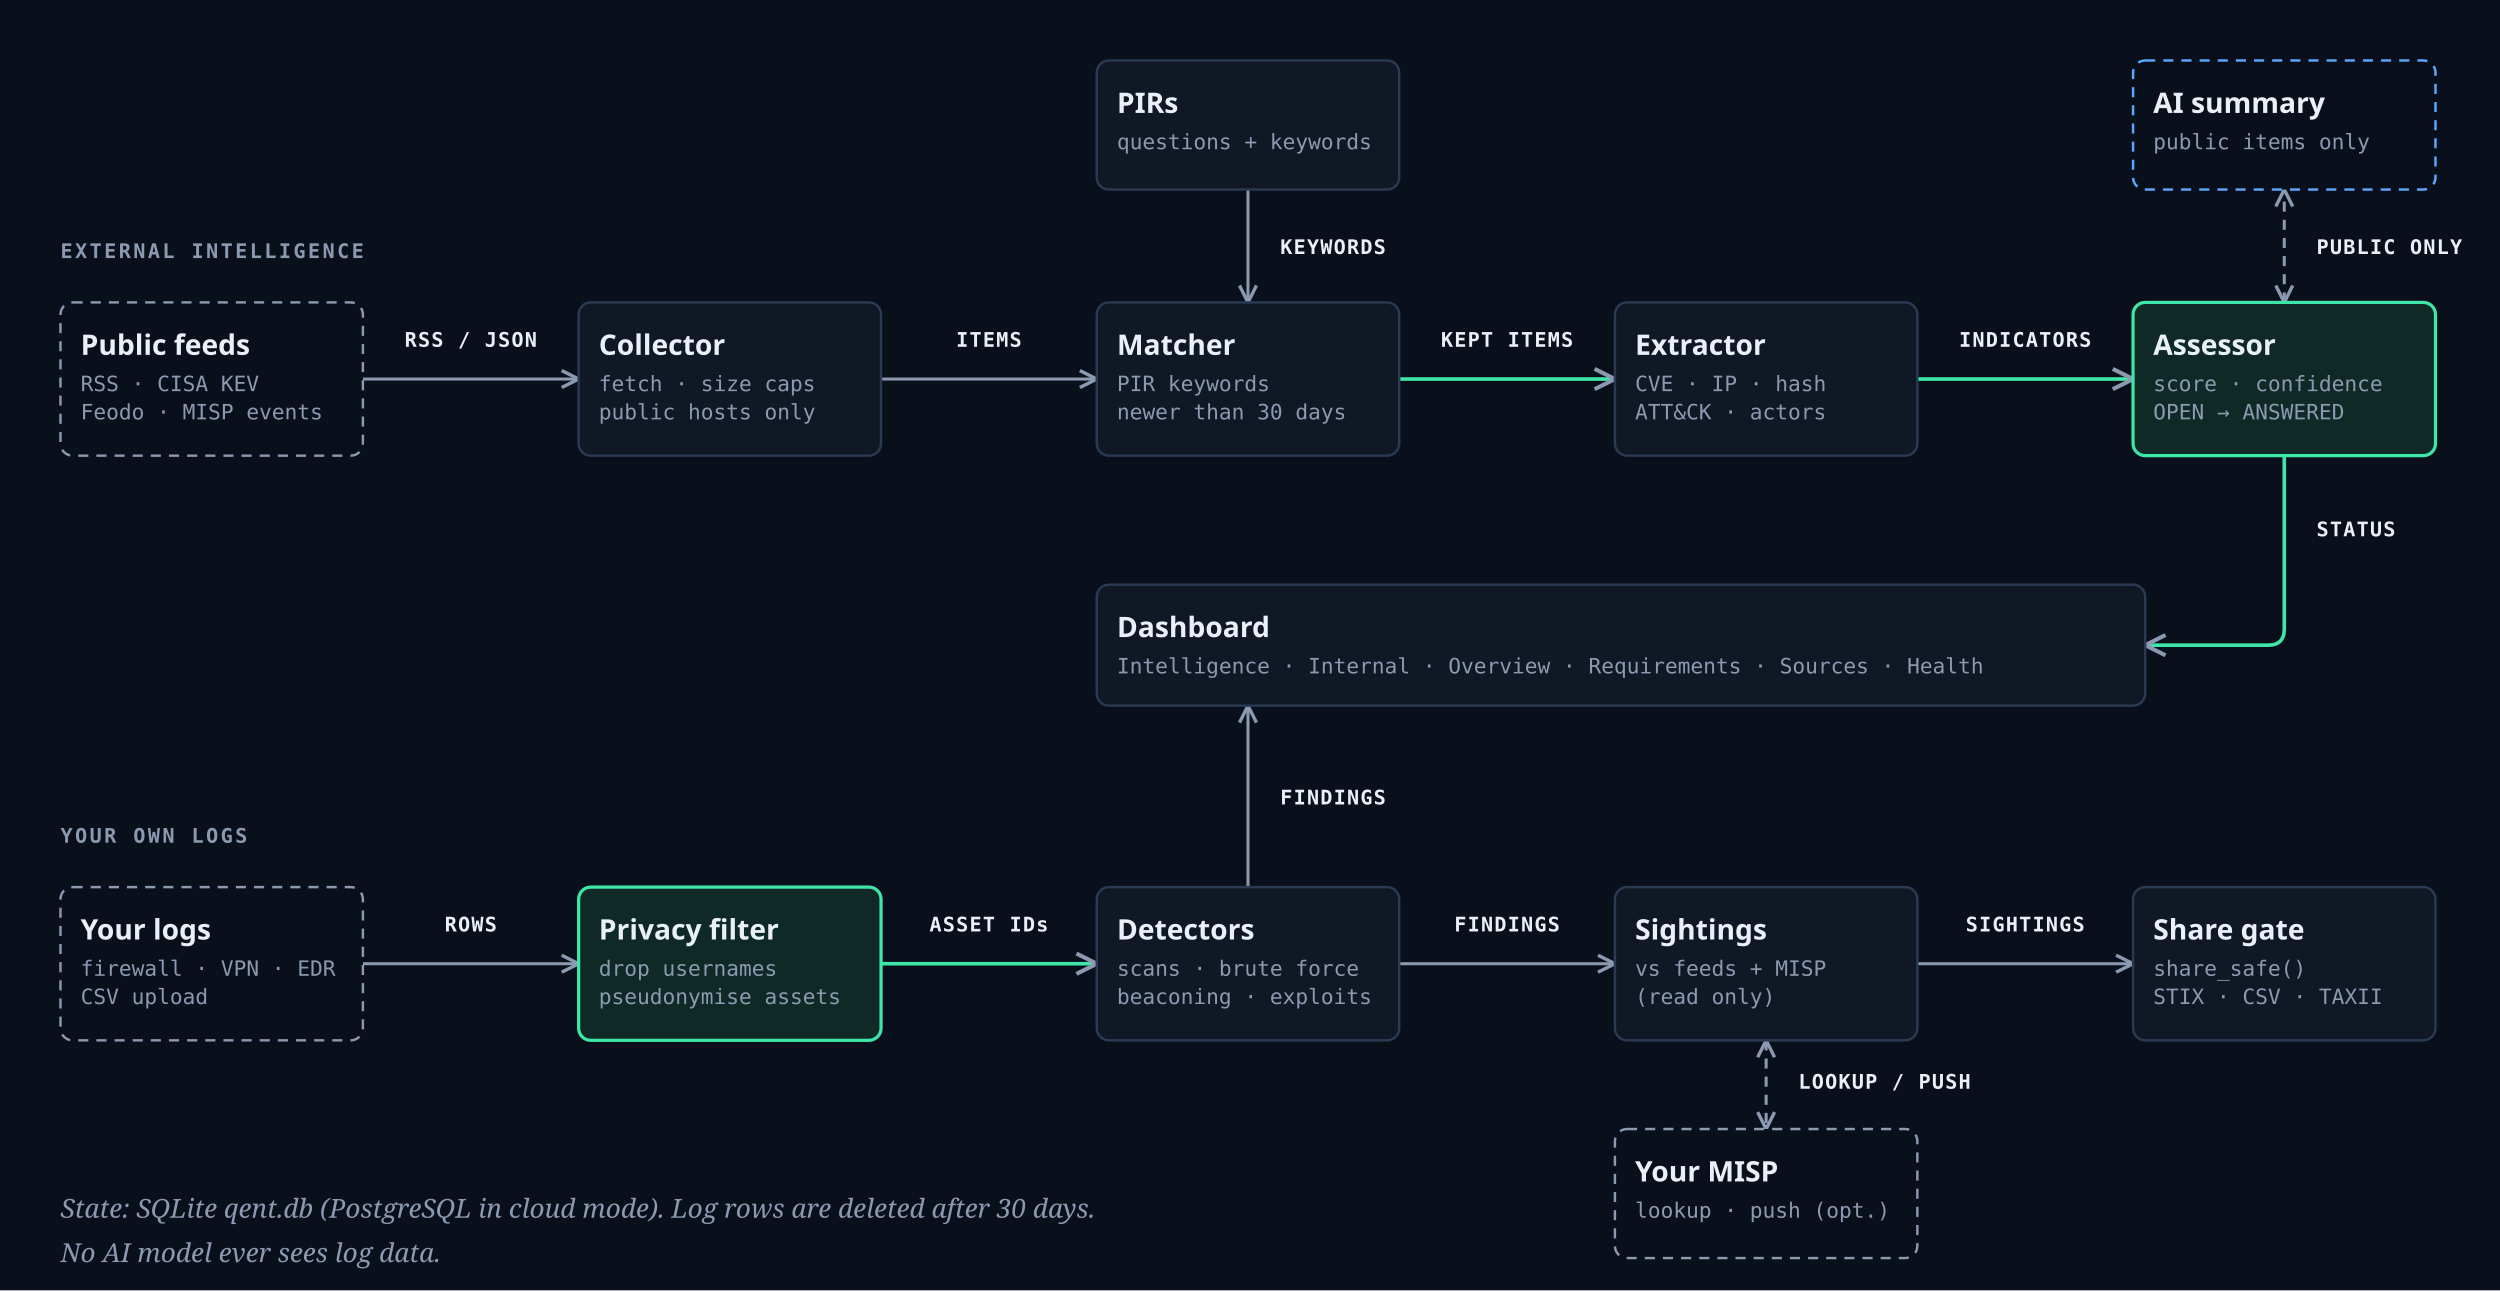
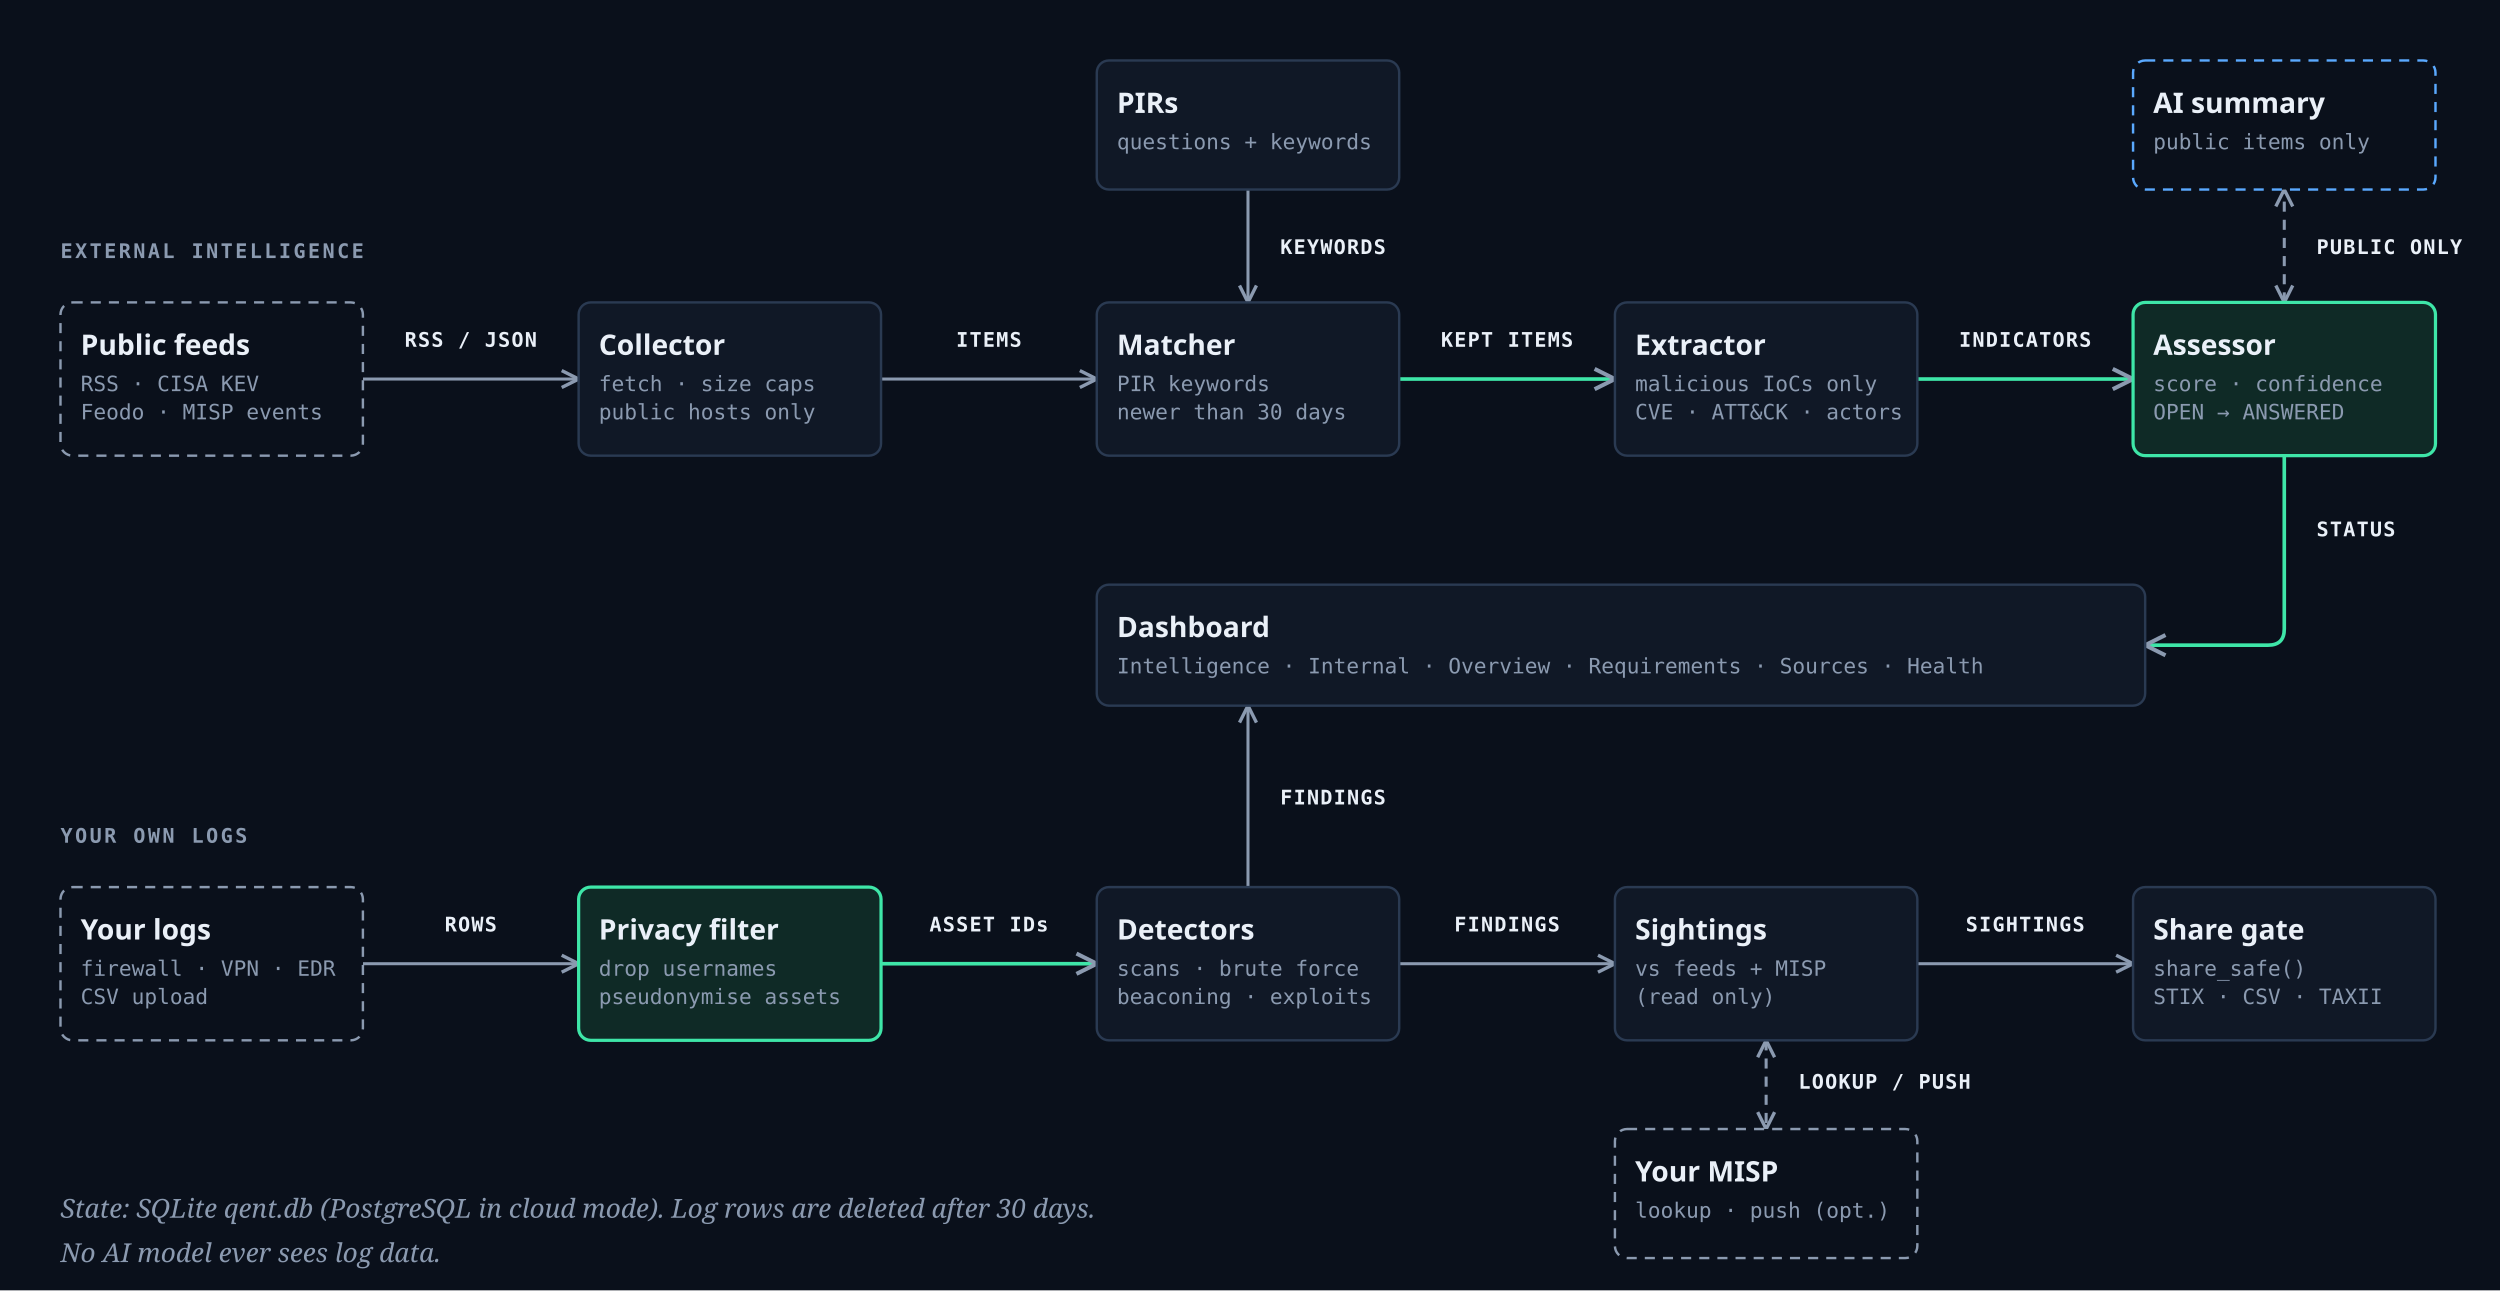
<svg xmlns="http://www.w3.org/2000/svg" viewBox="0 0 1240 640" width="1240" height="640" role="img" aria-labelledby="arch-title arch-desc">
  <defs>
    <marker id="arch-a" viewBox="0 0 10 10" refX="9" refY="5" markerWidth="7" markerHeight="7" orient="auto-start-reverse">
      <path d="M1 1L9 5L1 9" fill="none" stroke="#8b9ab0" stroke-width="1.6" />
    </marker>
  </defs>
  <style>
.bg{fill:#0a101b}.mask{fill:#0a101b}
.box{fill:#101826;stroke:#2a3a52;stroke-width:1.2}
.box.focal{fill:#0f2a26;stroke:#3ee6a8;stroke-width:1.6}
.box.ext{fill:none;stroke:#8b9ab0;stroke-dasharray:5 4}
.box.fut{fill:none;stroke:#5aa9ff;stroke-dasharray:5 4}
.box.warn{fill:#2a1118;stroke:#ff6b78;stroke-dasharray:5 4}
.zone{fill:#ffffff06;stroke:#2a3a52;stroke-dasharray:2 4}
.nm{font:600 14px system-ui,'Segoe UI',sans-serif;fill:#eaf0f8}
.sb{font:10.5px ui-monospace,Consolas,monospace;fill:#8b9ab0}
.tg{font:600 10px ui-monospace,Consolas,monospace;letter-spacing:.12em;fill:#8b9ab0}
.lb{font:600 10px ui-monospace,Consolas,monospace;letter-spacing:.06em;fill:#eaf0f8}
.ar{fill:none;stroke:#8b9ab0;stroke-width:1.5}.ar.acc{stroke:#3ee6a8;stroke-width:1.8}.ar.opt{stroke-dasharray:5 4}
.nt{font:italic 13px Georgia,serif;fill:#8b9ab0}
</style>
  <rect class="bg" width="1240" height="640" />
  <path class="ar " d="M180 188 L287 188" marker-end="url(#arch-a)" />
  <path class="ar " d="M437 188 L544 188" marker-end="url(#arch-a)" />
  <path class="ar acc" d="M694 188 L801 188" marker-end="url(#arch-a)" />
  <path class="ar acc" d="M951 188 L1058 188" marker-end="url(#arch-a)" />
  <path class="ar " d="M619 94 L619 150" marker-end="url(#arch-a)" />
  <path class="ar opt" d="M1133 150 L1133 94" marker-end="url(#arch-a)" marker-start="url(#arch-a)" />
  <path class="ar acc" d="M1133 226 L1133.0 312.0 Q1133 320 1125.0 320.0 L1064 320" marker-end="url(#arch-a)" />
  <path class="ar " d="M180 478 L287 478" marker-end="url(#arch-a)" />
  <path class="ar acc" d="M437 478 L544 478" marker-end="url(#arch-a)" />
  <path class="ar " d="M694 478 L801 478" marker-end="url(#arch-a)" />
  <path class="ar " d="M951 478 L1058 478" marker-end="url(#arch-a)" />
  <path class="ar " d="M619 440 L619 350" marker-end="url(#arch-a)" />
  <path class="ar opt" d="M876 516 L876 560" marker-end="url(#arch-a)" marker-start="url(#arch-a)" />
  <text class="tg" x="30" y="128" text-anchor="start">EXTERNAL INTELLIGENCE</text>
  <text class="tg" x="30" y="418" text-anchor="start">YOUR OWN LOGS</text>
  <rect class="mask" x="30" y="150" width="150" height="76" rx="6" />
  <rect class="box ext" x="30" y="150" width="150" height="76" rx="6" />
  <text class="nm" x="40" y="176">Public feeds</text>
  <text class="sb" x="40" y="194">RSS · CISA KEV</text>
  <text class="sb" x="40" y="208">Feodo · MISP events</text>
  <rect class="mask" x="287" y="150" width="150" height="76" rx="6" />
  <rect class="box " x="287" y="150" width="150" height="76" rx="6" />
  <text class="nm" x="297" y="176">Collector</text>
  <text class="sb" x="297" y="194">fetch · size caps</text>
  <text class="sb" x="297" y="208">public hosts only</text>
  <rect class="mask" x="544" y="150" width="150" height="76" rx="6" />
  <rect class="box " x="544" y="150" width="150" height="76" rx="6" />
  <text class="nm" x="554" y="176">Matcher</text>
  <text class="sb" x="554" y="194">PIR keywords</text>
  <text class="sb" x="554" y="208">newer than 30 days</text>
  <rect class="mask" x="801" y="150" width="150" height="76" rx="6" />
  <rect class="box " x="801" y="150" width="150" height="76" rx="6" />
  <text class="nm" x="811" y="176">Extractor</text>
-   <text class="sb" x="811" y="194">CVE · IP · hash</text>
-   <text class="sb" x="811" y="208">ATT&amp;CK · actors</text>
+   <text class="sb" x="811" y="194">malicious IoCs only</text>
+   <text class="sb" x="811" y="208">CVE · ATT&amp;CK · actors</text>
  <rect class="mask" x="1058" y="150" width="150" height="76" rx="6" />
  <rect class="box focal" x="1058" y="150" width="150" height="76" rx="6" />
  <text class="nm" x="1068" y="176">Assessor</text>
  <text class="sb" x="1068" y="194">score · confidence</text>
  <text class="sb" x="1068" y="208">OPEN → ANSWERED</text>
  <rect class="mask" x="544" y="30" width="150" height="64" rx="6" />
  <rect class="box " x="544" y="30" width="150" height="64" rx="6" />
  <text class="nm" x="554" y="56">PIRs</text>
  <text class="sb" x="554" y="74">questions + keywords</text>
  <rect class="mask" x="1058" y="30" width="150" height="64" rx="6" />
  <rect class="box fut" x="1058" y="30" width="150" height="64" rx="6" />
  <text class="nm" x="1068" y="56">AI summary</text>
  <text class="sb" x="1068" y="74">public items only</text>
  <rect class="mask" x="544" y="290" width="520" height="60" rx="6" />
  <rect class="box " x="544" y="290" width="520" height="60" rx="6" />
  <text class="nm" x="554" y="316">Dashboard</text>
  <text class="sb" x="554" y="334">Intelligence · Internal · Overview · Requirements · Sources · Health</text>
  <rect class="mask" x="30" y="440" width="150" height="76" rx="6" />
  <rect class="box ext" x="30" y="440" width="150" height="76" rx="6" />
  <text class="nm" x="40" y="466">Your logs</text>
  <text class="sb" x="40" y="484">firewall · VPN · EDR</text>
  <text class="sb" x="40" y="498">CSV upload</text>
  <rect class="mask" x="287" y="440" width="150" height="76" rx="6" />
  <rect class="box focal" x="287" y="440" width="150" height="76" rx="6" />
  <text class="nm" x="297" y="466">Privacy filter</text>
  <text class="sb" x="297" y="484">drop usernames</text>
  <text class="sb" x="297" y="498">pseudonymise assets</text>
  <rect class="mask" x="544" y="440" width="150" height="76" rx="6" />
  <rect class="box " x="544" y="440" width="150" height="76" rx="6" />
  <text class="nm" x="554" y="466">Detectors</text>
  <text class="sb" x="554" y="484">scans · brute force</text>
  <text class="sb" x="554" y="498">beaconing · exploits</text>
  <rect class="mask" x="801" y="440" width="150" height="76" rx="6" />
  <rect class="box " x="801" y="440" width="150" height="76" rx="6" />
  <text class="nm" x="811" y="466">Sightings</text>
  <text class="sb" x="811" y="484">vs feeds + MISP</text>
  <text class="sb" x="811" y="498">(read only)</text>
  <rect class="mask" x="1058" y="440" width="150" height="76" rx="6" />
  <rect class="box " x="1058" y="440" width="150" height="76" rx="6" />
  <text class="nm" x="1068" y="466">Share gate</text>
  <text class="sb" x="1068" y="484">share_safe()</text>
  <text class="sb" x="1068" y="498">STIX · CSV · TAXII</text>
  <rect class="mask" x="801" y="560" width="150" height="64" rx="6" />
  <rect class="box ext" x="801" y="560" width="150" height="64" rx="6" />
  <text class="nm" x="811" y="586">Your MISP</text>
  <text class="sb" x="811" y="604">lookup · push (opt.)</text>
  <text class="nt" x="30" y="604" text-anchor="start">State: SQLite qent.db (PostgreSQL in cloud mode). Log rows are deleted after 30 days.</text>
  <text class="nt" x="30" y="626" text-anchor="start">No AI model ever sees log data.</text>
  <rect class="mask" x="193.5" y="160" width="80.0" height="16" rx="2" />
  <text class="lb" x="233.5" y="172" text-anchor="middle">RSS / JSON</text>
  <rect class="mask" x="467.5" y="160" width="46.0" height="16" rx="2" />
  <text class="lb" x="490.5" y="172" text-anchor="middle">ITEMS</text>
  <rect class="mask" x="707.5" y="160" width="80.0" height="16" rx="2" />
  <text class="lb" x="747.5" y="172" text-anchor="middle">KEPT ITEMS</text>
  <rect class="mask" x="964.5" y="160" width="80.0" height="16" rx="2" />
  <text class="lb" x="1004.5" y="172" text-anchor="middle">INDICATORS</text>
  <rect class="mask" x="629" y="114" width="66.4" height="16" rx="2" />
  <text class="lb" x="635" y="126">KEYWORDS</text>
  <rect class="mask" x="1143" y="114" width="86.8" height="16" rx="2" />
  <text class="lb" x="1149" y="126">PUBLIC ONLY</text>
  <rect class="mask" x="1143" y="254" width="52.8" height="16" rx="2" />
  <text class="lb" x="1149" y="266">STATUS</text>
  <rect class="mask" x="213.9" y="450" width="39.2" height="16" rx="2" />
  <text class="lb" x="233.5" y="462" text-anchor="middle">ROWS</text>
  <rect class="mask" x="453.9" y="450" width="73.2" height="16" rx="2" />
  <text class="lb" x="490.5" y="462" text-anchor="middle">ASSET IDs</text>
  <rect class="mask" x="714.3" y="450" width="66.4" height="16" rx="2" />
  <text class="lb" x="747.5" y="462" text-anchor="middle">FINDINGS</text>
  <rect class="mask" x="967.9" y="450" width="73.2" height="16" rx="2" />
  <text class="lb" x="1004.5" y="462" text-anchor="middle">SIGHTINGS</text>
  <rect class="mask" x="629" y="387" width="66.4" height="16" rx="2" />
  <text class="lb" x="635" y="399">FINDINGS</text>
  <rect class="mask" x="886" y="528" width="100.4" height="16" rx="2" />
  <text class="lb" x="892" y="540">LOOKUP / PUSH</text>
</svg>
